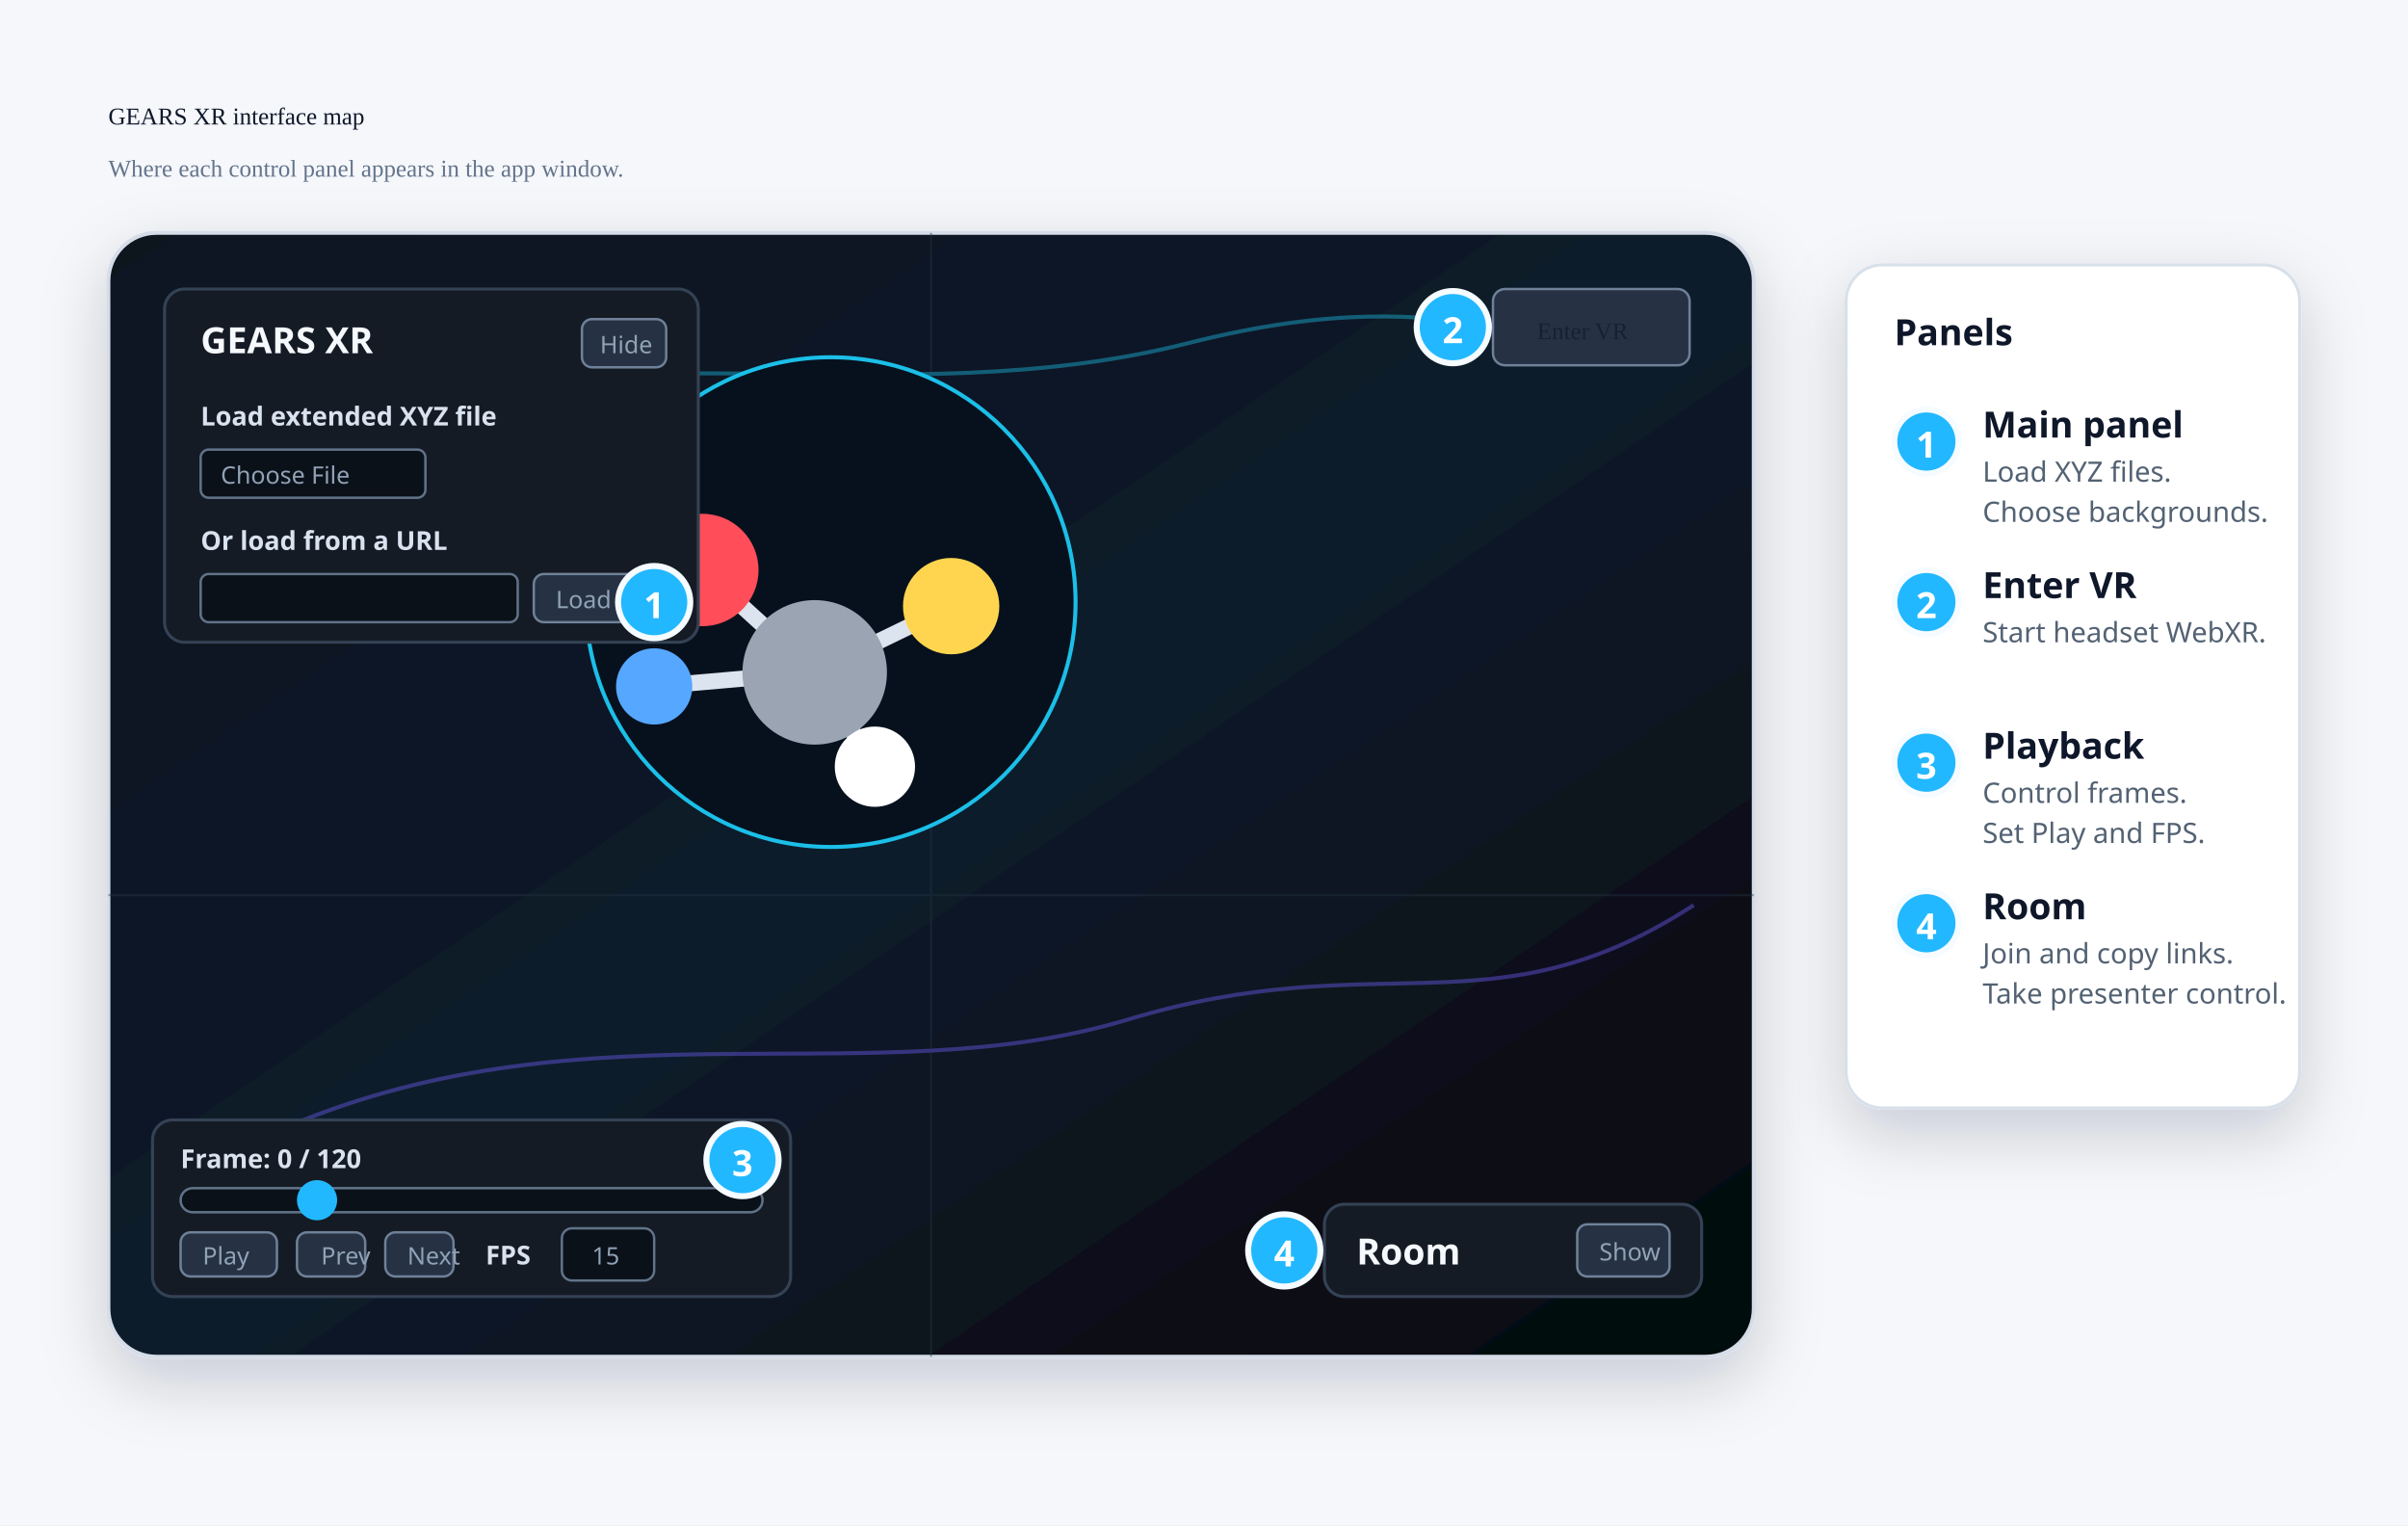
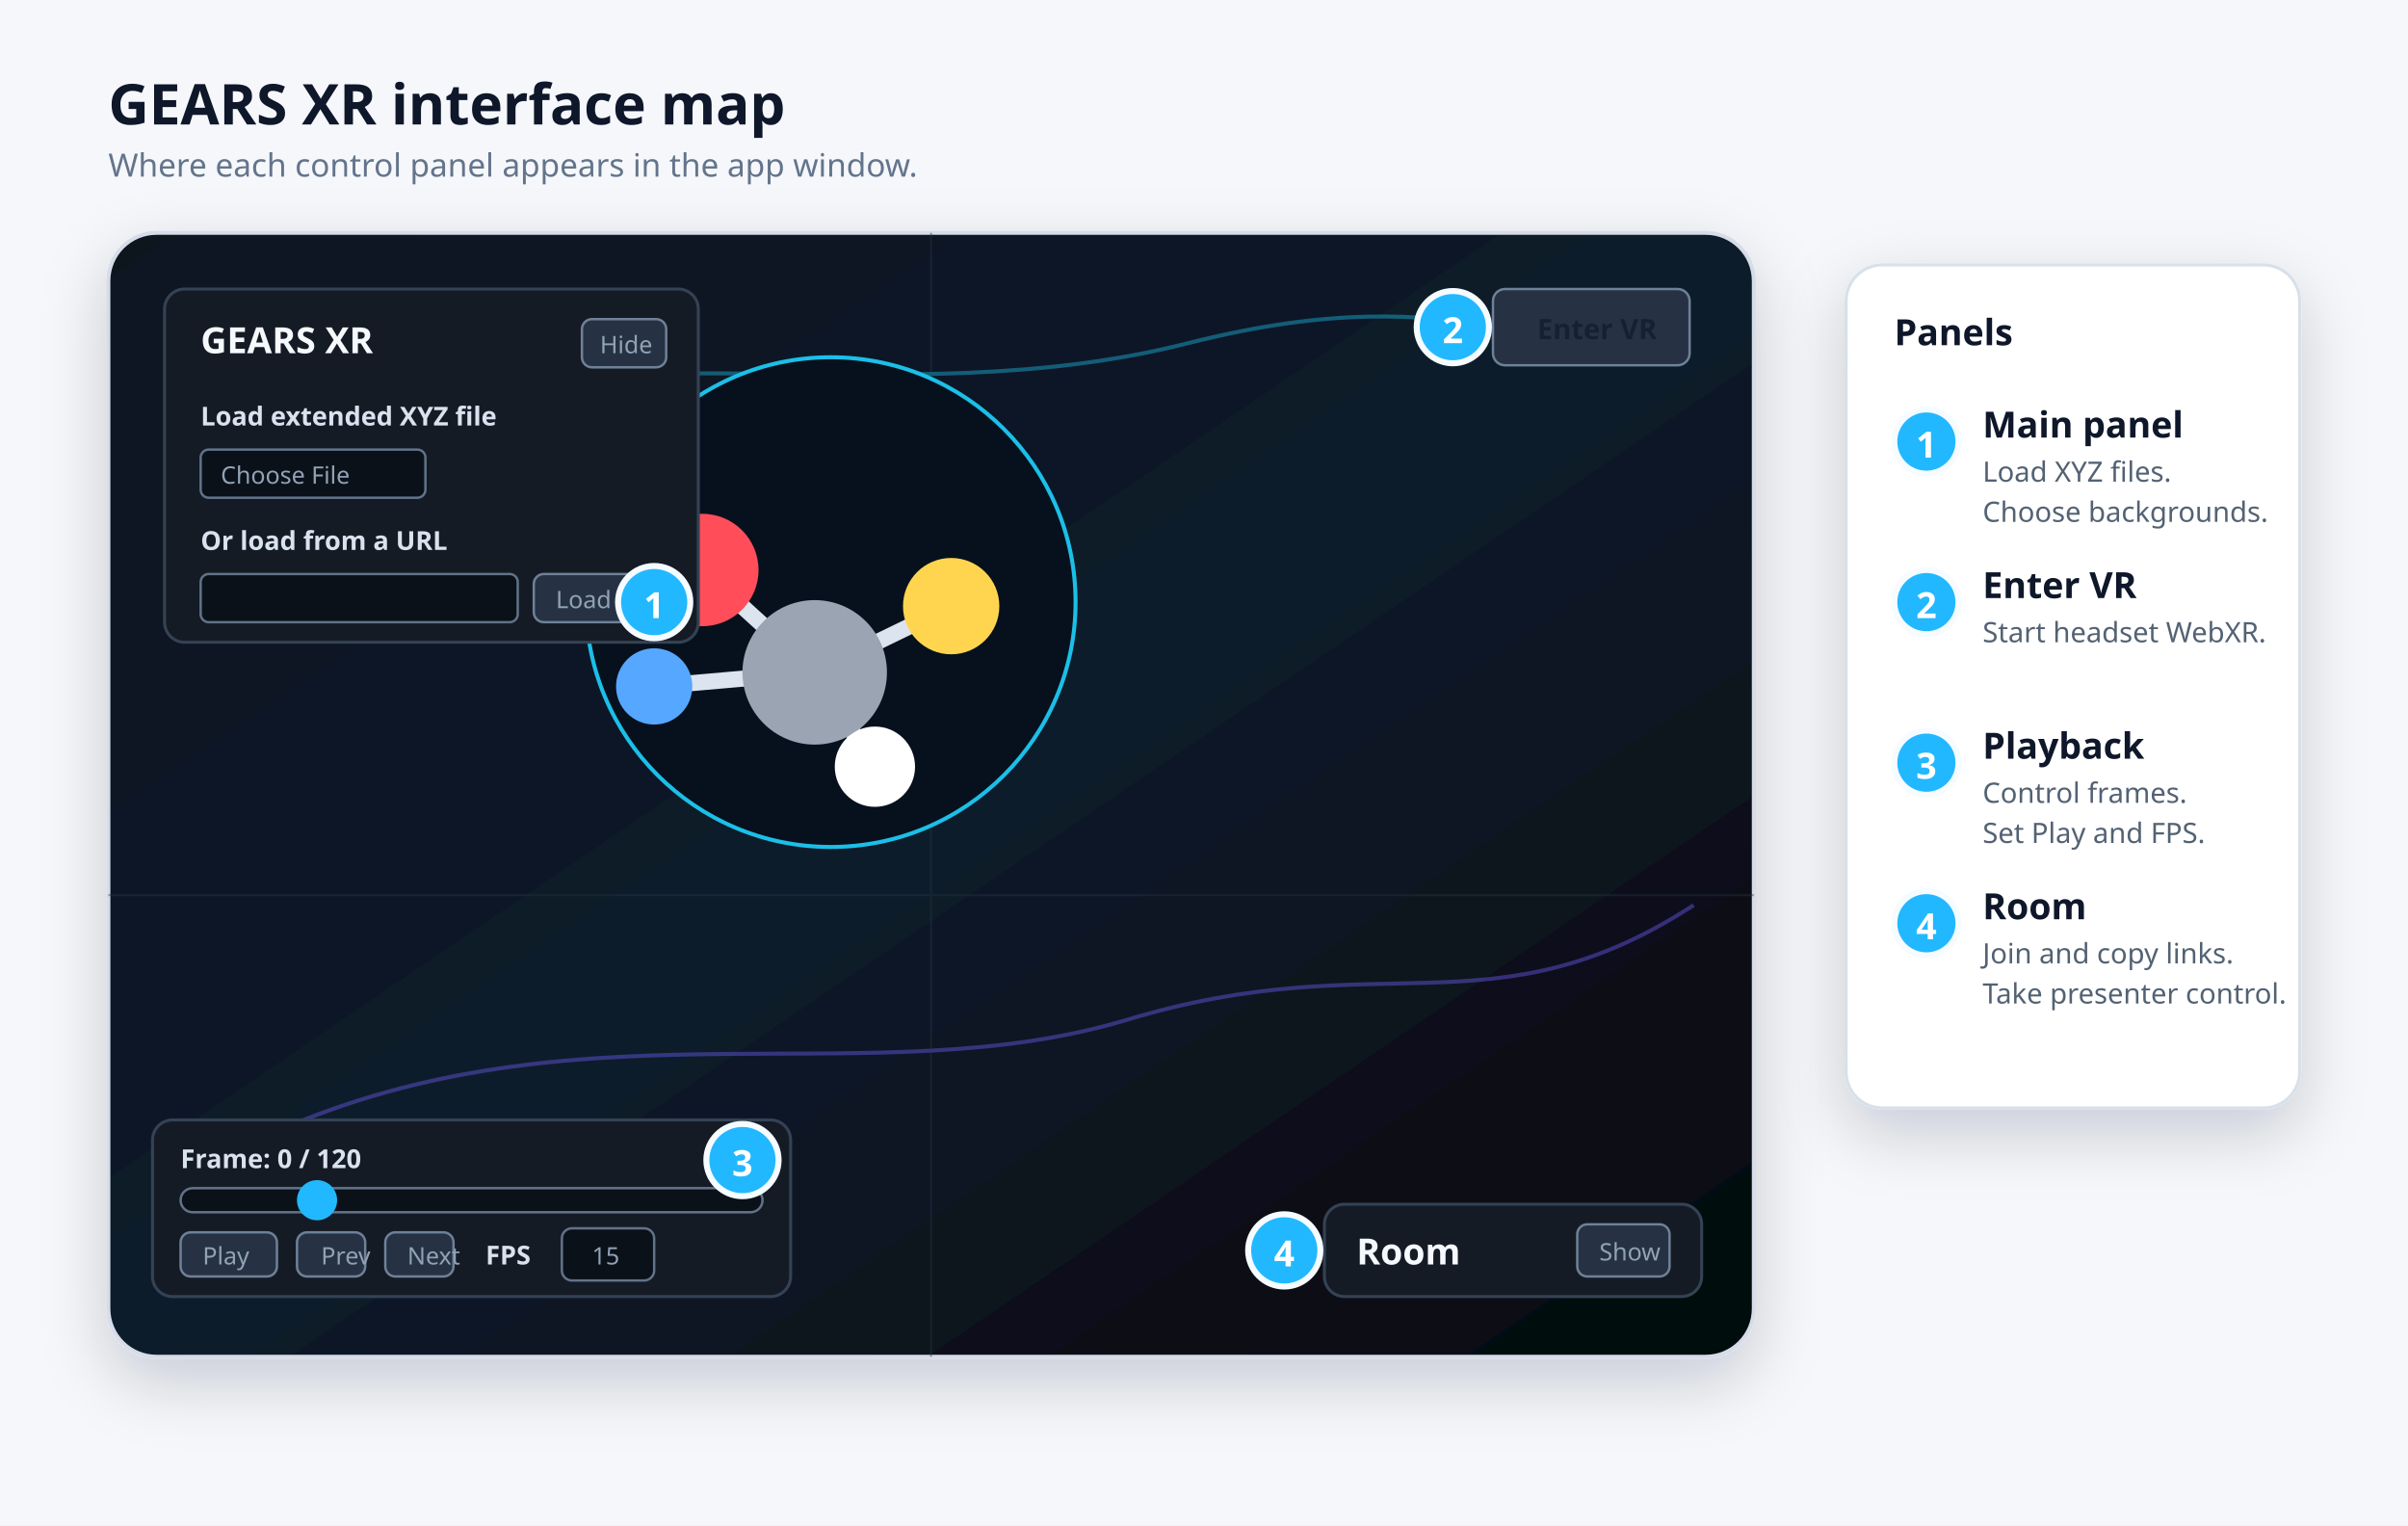
<svg xmlns="http://www.w3.org/2000/svg" width="1200" height="760" viewBox="0 0 1200 760" role="img" aria-labelledby="title desc">
  <defs>
    <linearGradient id="screen" x1="0" y1="0" x2="1" y2="1">
      <stop offset="0" stop-color="#08131f" />
      <stop offset="0.52" stop-color="#0d1b2a" />
      <stop offset="1" stop-color="#05070c" />
    </linearGradient>
    <filter id="cardShadow" x="-15%" y="-15%" width="130%" height="130%">
      <feDropShadow dx="0" dy="12" stdDeviation="16" flood-color="#0b1220" flood-opacity="0.18" />
    </filter>
    <style>
      .page { fill: #f5f7fb; }
      .screen { fill: url(#screen); stroke: #d6dde8; stroke-width: 2; filter: url(#cardShadow); }
      .panel { fill: #151b24; stroke: #344255; stroke-width: 1.5; }
      .panelText { fill: #f5f8fc; font: 700 18px system-ui, sans-serif; }
      .uiText { fill: #d9e2ef; font: 600 13px system-ui, sans-serif; }
      .muted { fill: #91a2b7; font: 12px system-ui, sans-serif; }
      .button { fill: #263244; stroke: #6f8198; stroke-width: 1.2; }
      .field { fill: #0b1119; stroke: #61738a; stroke-width: 1.2; }
      .badge { fill: #22b8ff; stroke: #f5fbff; stroke-width: 3; }
      .badgeText { fill: white; font: 800 18px system-ui, sans-serif; text-anchor: middle; dominant-baseline: central; }
      .legendCard { fill: #ffffff; stroke: #d8e0ea; stroke-width: 1.5; filter: url(#cardShadow); }
      .legendTitle { fill: #0f172a; font: 800 18px system-ui, sans-serif; }
      .legendText { fill: #536273; font: 14px system-ui, sans-serif; }
      .atomBond { stroke: #dce4ef; stroke-width: 8; stroke-linecap: round; }
    </style>
  </defs>
  <rect class="page" width="1200" height="760" />
-   <text x="54" y="62" fill="#0f172a" font="800 28px system-ui, sans-serif">GEARS XR interface map</text>
-   <text x="54" y="88" fill="#64748b" font="16px system-ui, sans-serif">Where each control panel appears in the app window.</text>
+   <text x="54" y="62" fill="#0f172a" style="font: 800 28px system-ui, sans-serif;">GEARS XR interface map</text>
+   <text x="54" y="88" fill="#64748b" style="font: 16px system-ui, sans-serif;">Where each control panel appears in the app window.</text>
  <g transform="translate(54 116)">
    <rect class="screen" width="820" height="560" rx="24" />
    <g opacity="0.42">
      <path d="M0 330 H820" stroke="#243244" />
      <path d="M410 0 V560" stroke="#243244" />
      <path d="M90 445 C240 382, 382 430, 508 392 S690 400, 790 335" stroke="#6d5df7" stroke-width="2" fill="none" />
      <path d="M84 98 C250 44, 392 92, 538 55 S710 74, 784 36" stroke="#1bbfe8" stroke-width="2" fill="none" />
    </g>
    <g transform="translate(360 184)">
      <circle cx="0" cy="0" r="122" fill="#07111d" stroke="#1bbfe8" stroke-width="2" />
      <line class="atomBond" x1="-64" y1="-16" x2="-8" y2="35" />
      <line class="atomBond" x1="-8" y1="35" x2="60" y2="2" />
      <line class="atomBond" x1="-8" y1="35" x2="22" y2="82" />
      <line class="atomBond" x1="-88" y1="42" x2="-8" y2="35" />
      <circle cx="-64" cy="-16" r="28" fill="#ff4d5a" />
      <circle cx="-8" cy="35" r="36" fill="#9aa4b2" />
      <circle cx="60" cy="2" r="24" fill="#ffd54f" />
      <circle cx="22" cy="82" r="20" fill="#ffffff" />
      <circle cx="-88" cy="42" r="19" fill="#56a7ff" />
    </g>
    <g transform="translate(28 28)">
      <rect class="panel" width="266" height="176" rx="10" />
      <text class="panelText" x="18" y="32">GEARS XR</text>
      <rect class="button" x="208" y="15" width="42" height="24" rx="5" />
      <text class="muted" x="217" y="32">Hide</text>
      <text class="uiText" x="18" y="68">Load extended XYZ file</text>
      <rect class="field" x="18" y="80" width="112" height="24" rx="4" />
      <text class="muted" x="28" y="97">Choose File</text>
      <text class="uiText" x="18" y="130">Or load from a URL</text>
      <rect class="field" x="18" y="142" width="158" height="24" rx="4" />
      <rect class="button" x="184" y="142" width="64" height="24" rx="5" />
      <text class="muted" x="195" y="159">Load URL</text>
      <circle class="badge" cx="244" cy="156" r="18" />
      <text class="badgeText" x="244" y="157">1</text>
    </g>
    <g transform="translate(690 28)">
      <rect class="button" width="98" height="38" rx="6" fill="#f8fafc" />
-       <text x="22" y="25" fill="#162033" font="800 14px system-ui, sans-serif">Enter VR</text>
+       <text x="22" y="25" fill="#162033" style="font: 800 14px system-ui, sans-serif;">Enter VR</text>
      <circle class="badge" cx="-20" cy="19" r="18" />
      <text class="badgeText" x="-20" y="20">2</text>
    </g>
    <g transform="translate(22 442)">
      <rect class="panel" width="318" height="88" rx="10" />
      <text class="uiText" x="14" y="24">Frame: 0 / 120</text>
      <rect class="field" x="14" y="34" width="290" height="12" rx="6" />
      <circle cx="82" cy="40" r="10" fill="#22b8ff" />
      <rect class="button" x="14" y="56" width="48" height="22" rx="5" />
      <text class="muted" x="25" y="72">Play</text>
      <rect class="button" x="72" y="56" width="34" height="22" rx="5" />
      <text class="muted" x="84" y="72">Prev</text>
      <rect class="button" x="116" y="56" width="34" height="22" rx="5" />
      <text class="muted" x="127" y="72">Next</text>
      <text class="uiText" x="166" y="72">FPS</text>
      <rect class="field" x="204" y="54" width="46" height="26" rx="5" />
      <text class="muted" x="219" y="72">15</text>
      <circle class="badge" cx="294" cy="20" r="18" />
      <text class="badgeText" x="294" y="21">3</text>
    </g>
    <g transform="translate(606 484)">
      <rect class="panel" width="188" height="46" rx="10" />
      <text class="panelText" x="16" y="30">Room</text>
      <rect class="button" x="126" y="10" width="46" height="26" rx="5" />
      <text class="muted" x="137" y="28">Show</text>
      <circle class="badge" cx="-20" cy="23" r="18" />
      <text class="badgeText" x="-20" y="24">4</text>
    </g>
  </g>
  <g transform="translate(920 132)">
    <rect class="legendCard" width="226" height="420" rx="18" />
    <text class="legendTitle" x="24" y="40">Panels</text>
    <g transform="translate(24 72)">
      <circle class="badge" cx="16" cy="16" r="16" />
      <text class="badgeText" x="16" y="17">1</text>
      <text class="legendTitle" x="44" y="14">Main panel</text>
      <text class="legendText" x="44" y="36">Load XYZ files.</text>
      <text class="legendText" x="44" y="56">Choose backgrounds.</text>
    </g>
    <g transform="translate(24 152)">
      <circle class="badge" cx="16" cy="16" r="16" />
      <text class="badgeText" x="16" y="17">2</text>
      <text class="legendTitle" x="44" y="14">Enter VR</text>
      <text class="legendText" x="44" y="36">Start headset WebXR.</text>
    </g>
    <g transform="translate(24 232)">
      <circle class="badge" cx="16" cy="16" r="16" />
      <text class="badgeText" x="16" y="17">3</text>
      <text class="legendTitle" x="44" y="14">Playback</text>
      <text class="legendText" x="44" y="36">Control frames.</text>
      <text class="legendText" x="44" y="56">Set Play and FPS.</text>
    </g>
    <g transform="translate(24 312)">
      <circle class="badge" cx="16" cy="16" r="16" />
      <text class="badgeText" x="16" y="17">4</text>
      <text class="legendTitle" x="44" y="14">Room</text>
      <text class="legendText" x="44" y="36">Join and copy links.</text>
      <text class="legendText" x="44" y="56">Take presenter control.</text>
    </g>
  </g>
</svg>
